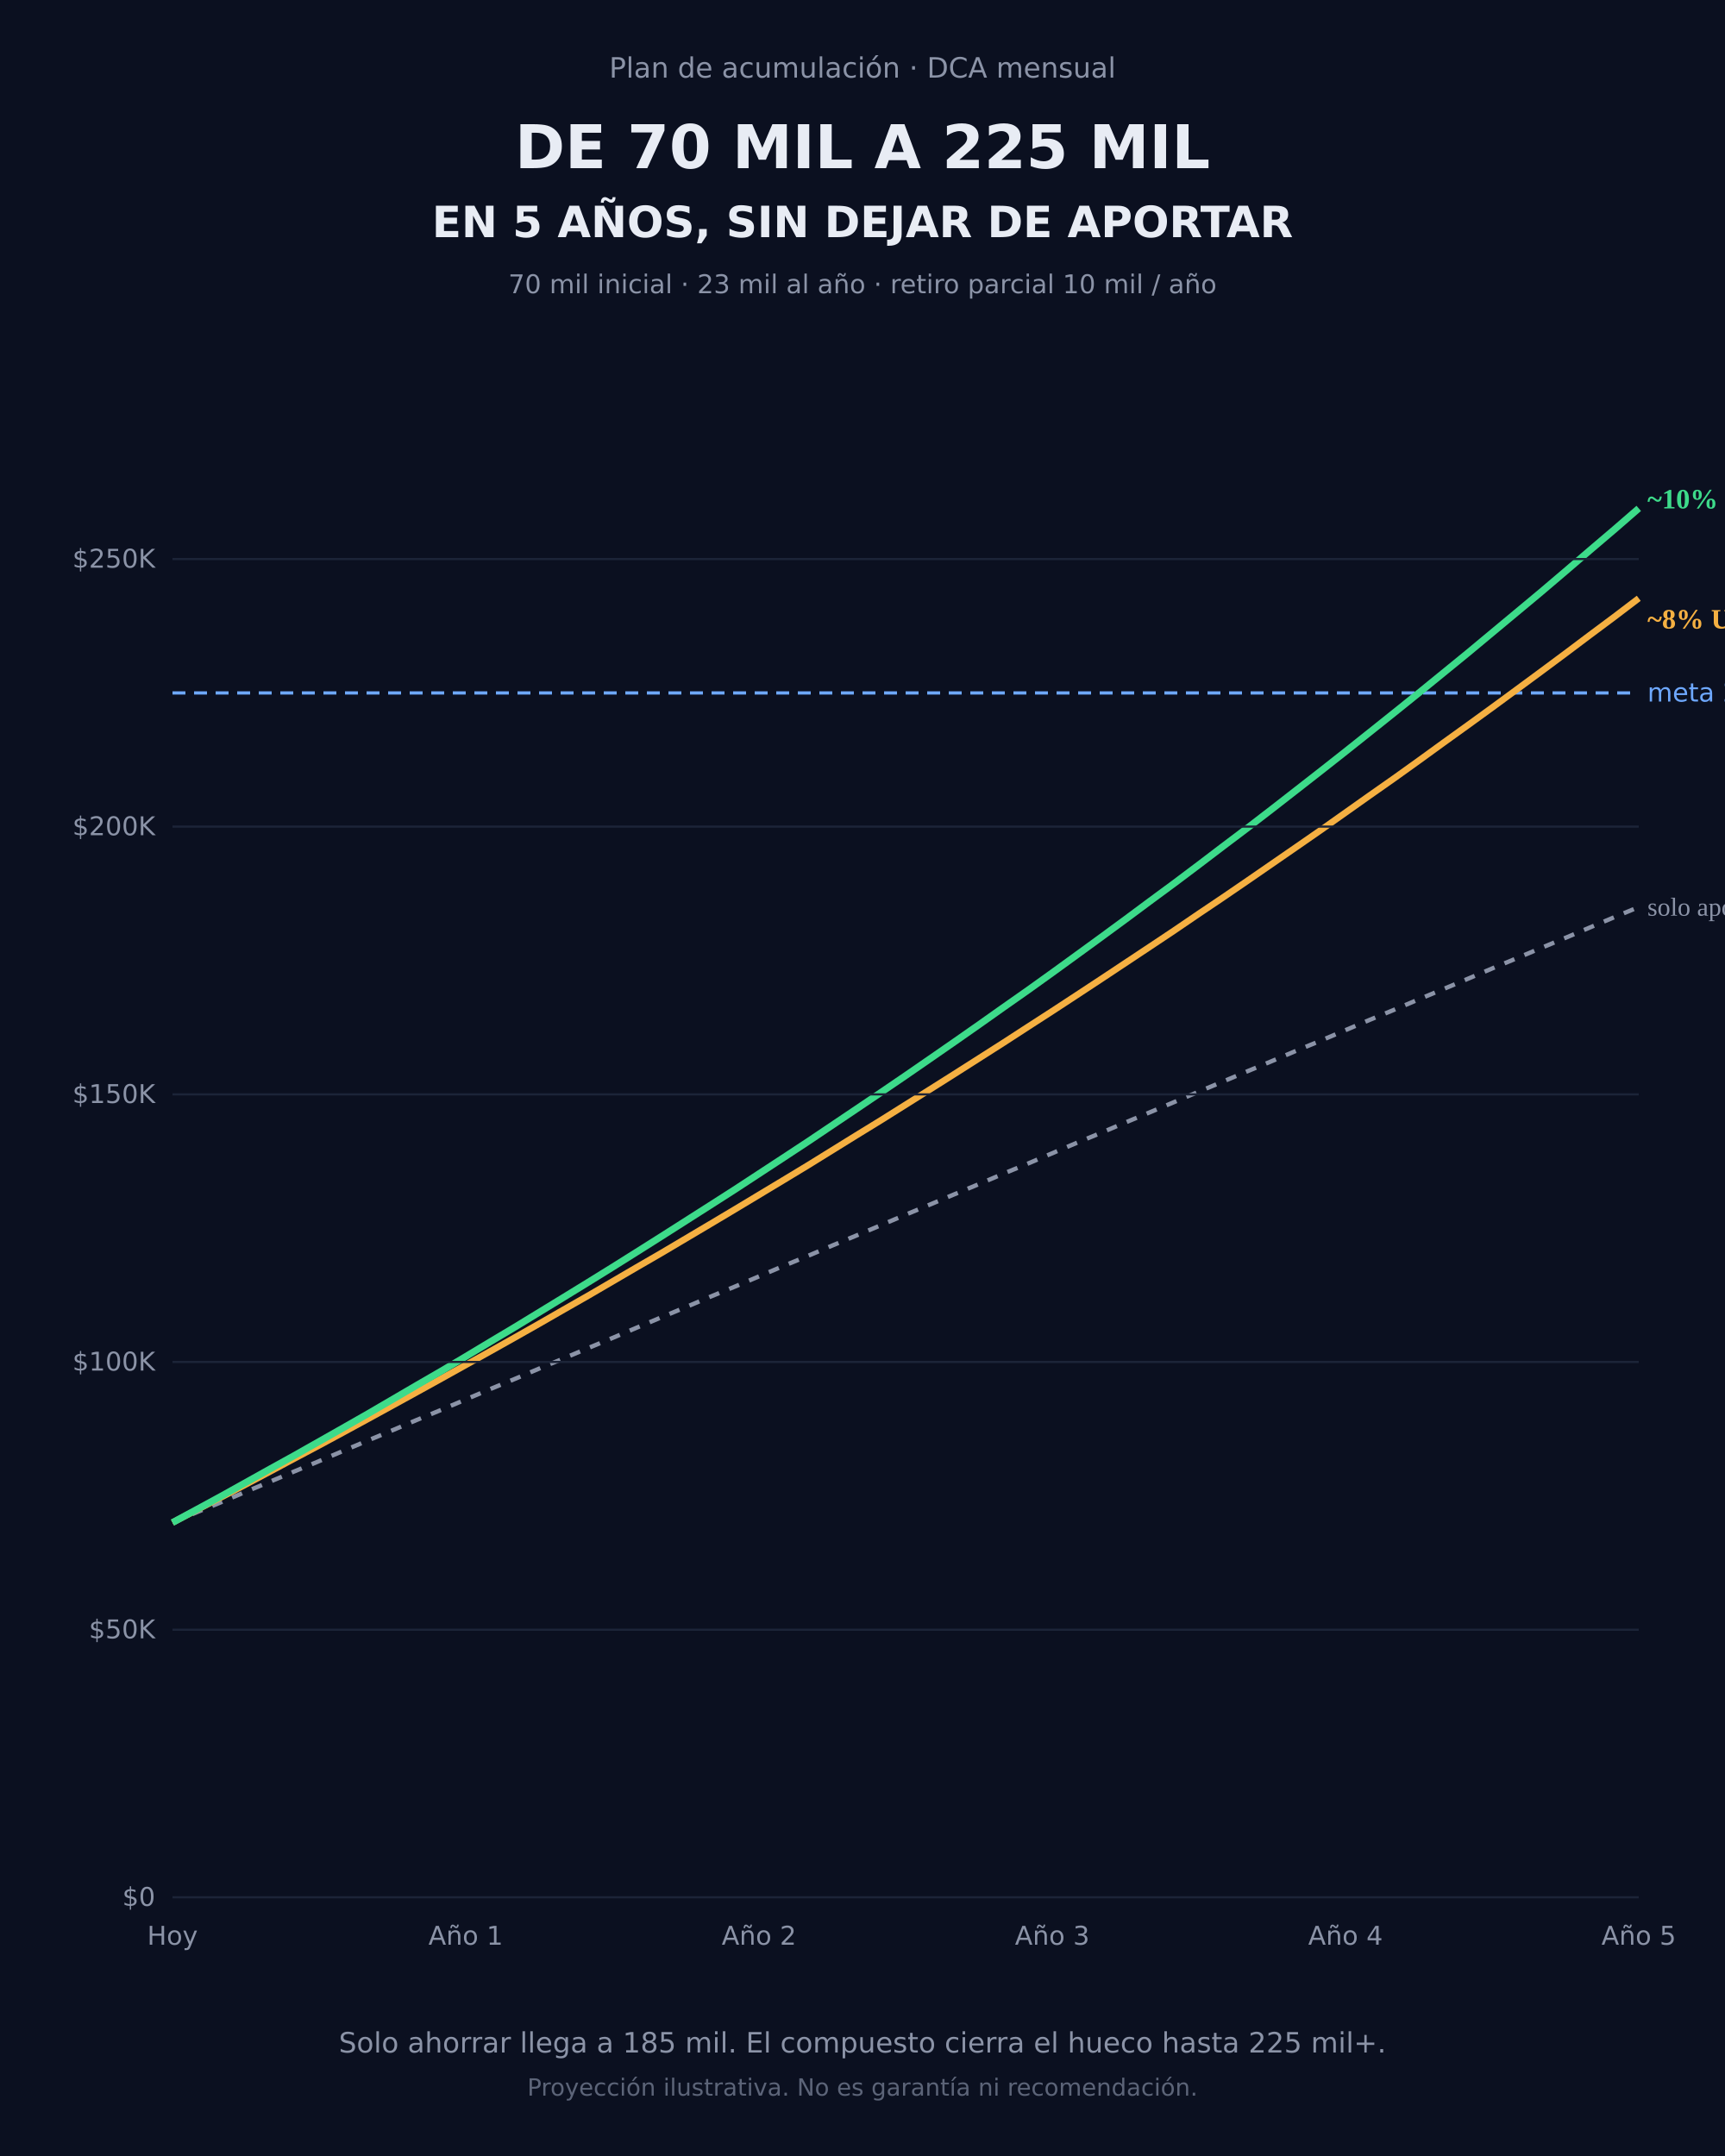
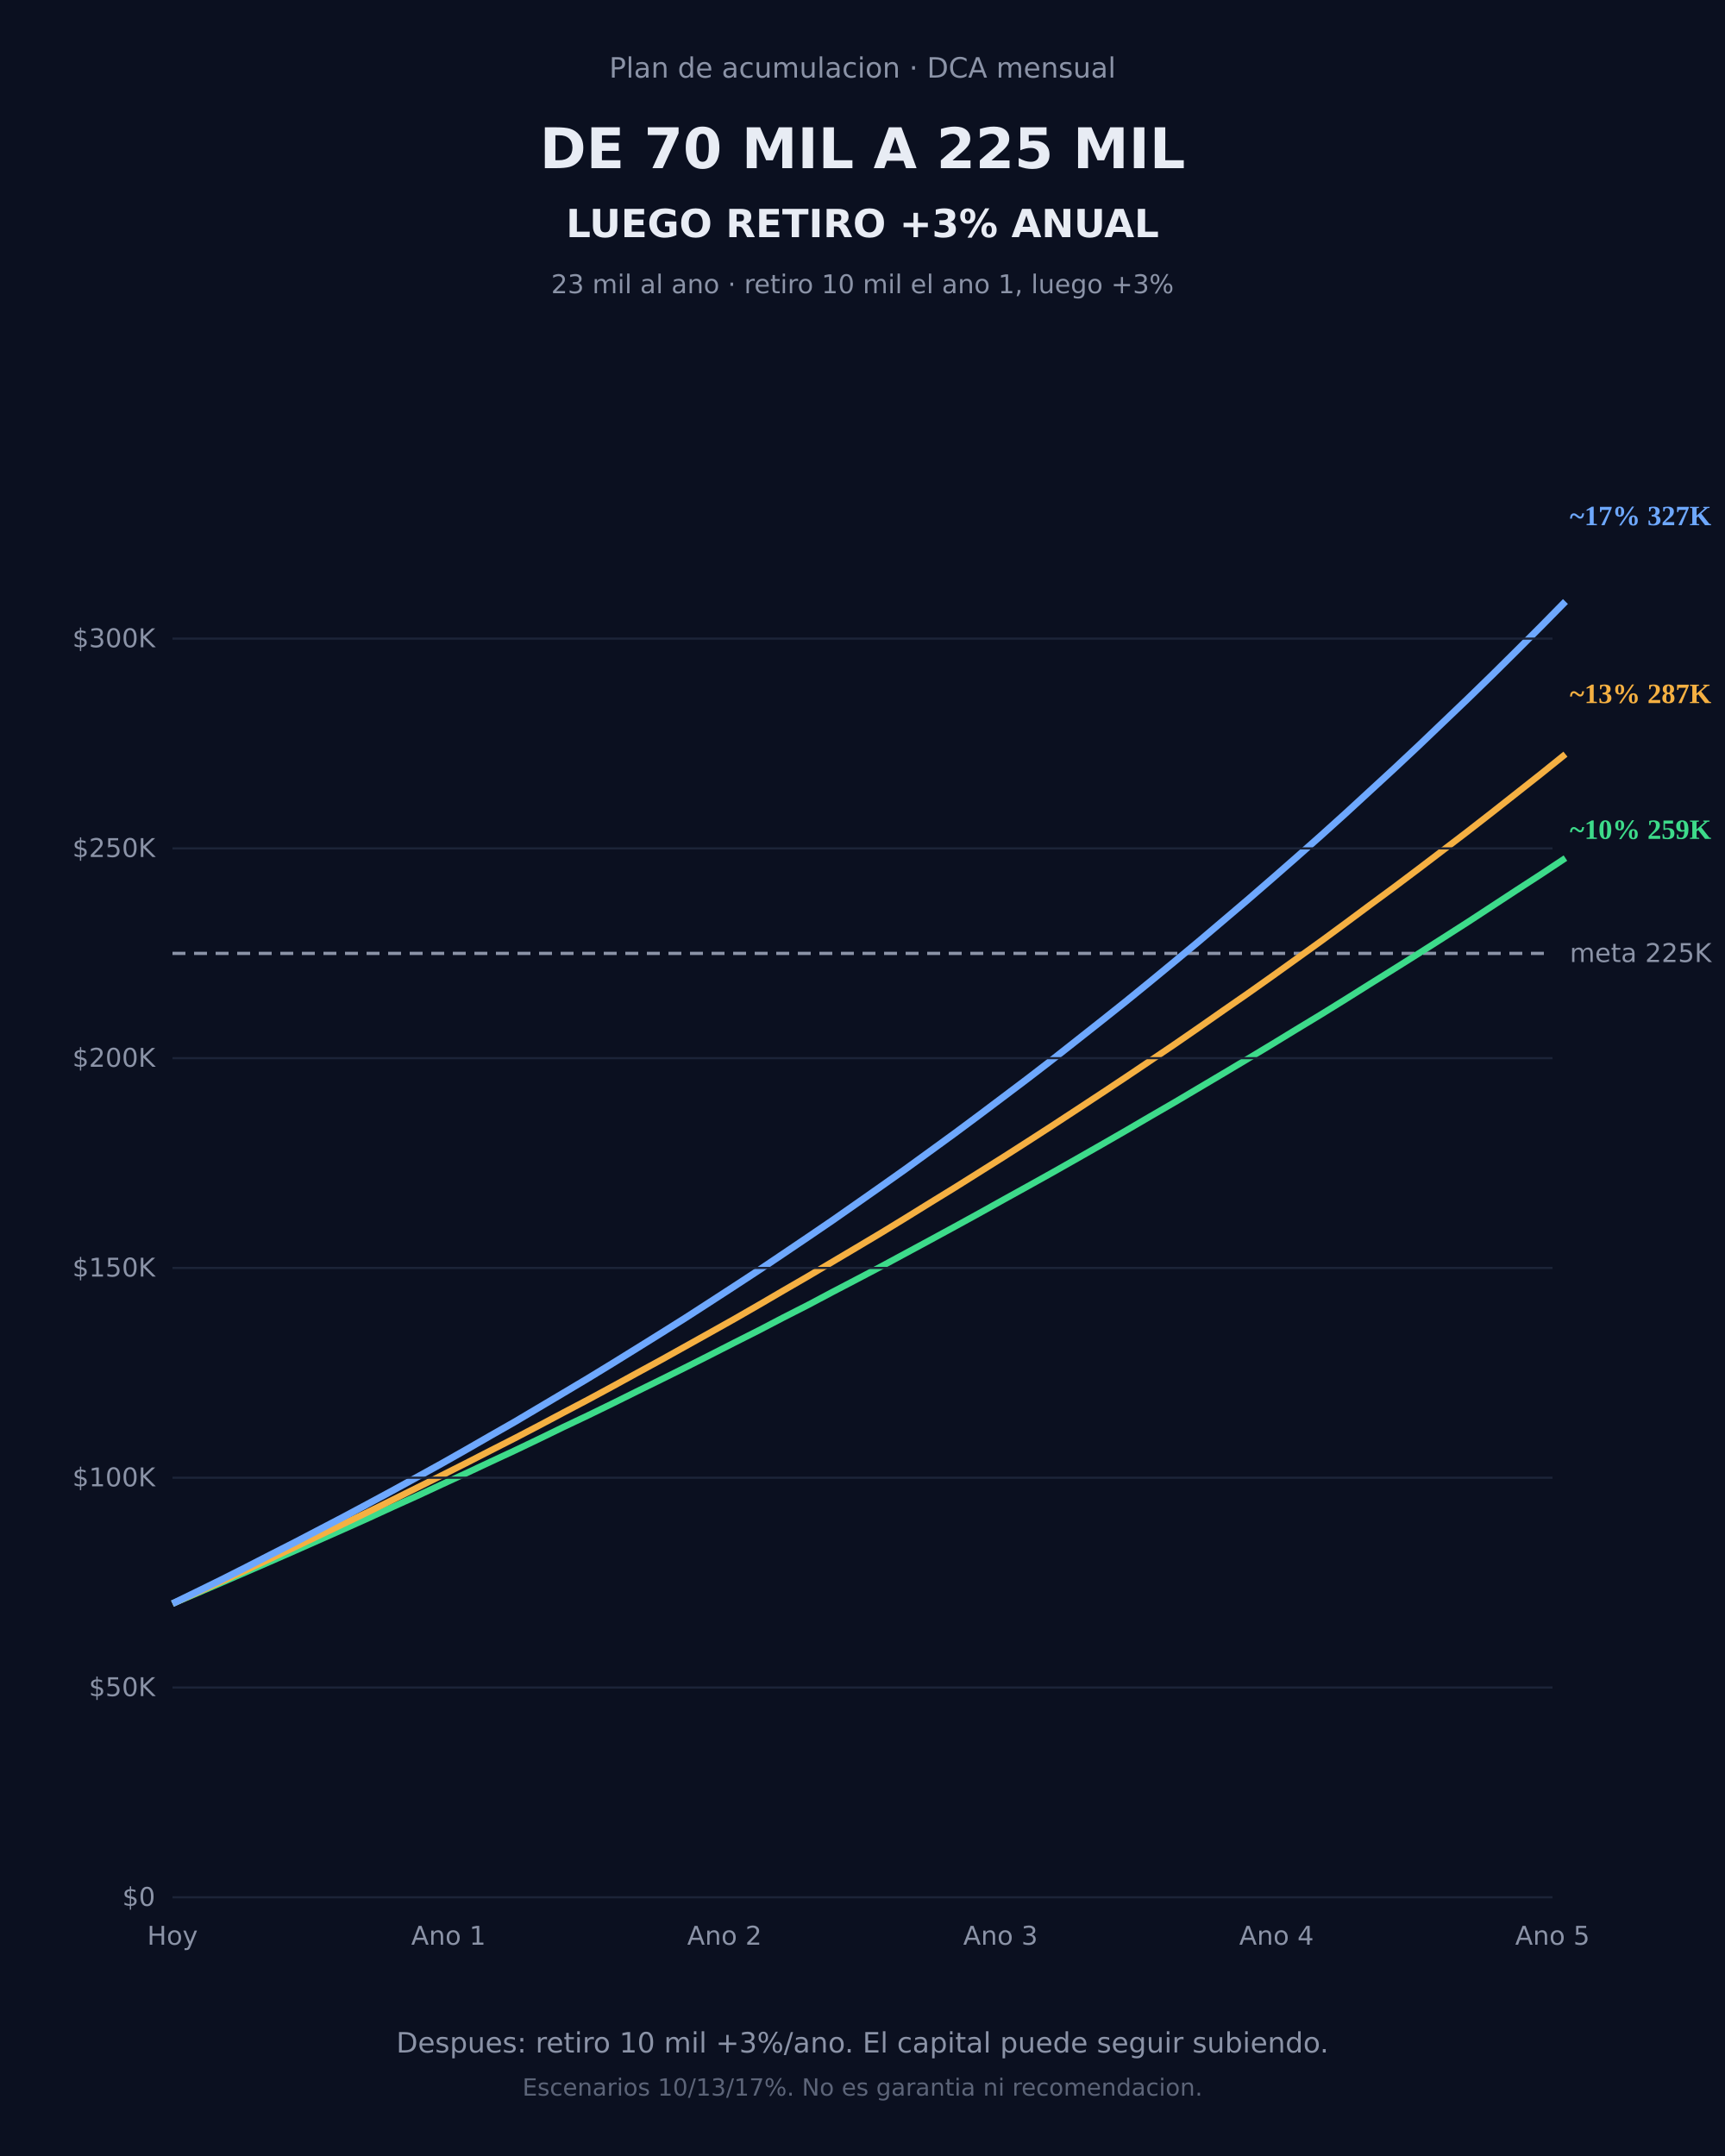
<svg xmlns="http://www.w3.org/2000/svg" width="800" height="1000" viewBox="0 0 800 1000">
  <rect width="100%" height="100%" fill="#0B1020" />
-   <text x="400" y="36" text-anchor="middle" fill="#8B93A7" font-family="DejaVu Sans,Arial" font-size="13">Plan de acumulación · DCA mensual</text>
-   <text x="400" y="78" text-anchor="middle" fill="#E8ECF4" font-family="DejaVu Sans,Arial" font-size="28" font-weight="700">DE 70 MIL A 225 MIL</text>
-   <text x="400" y="110" text-anchor="middle" fill="#E8ECF4" font-family="DejaVu Sans,Arial" font-size="20" font-weight="700">EN 5 AÑOS, SIN DEJAR DE APORTAR</text>
-   <text x="400" y="136" text-anchor="middle" fill="#8B93A7" font-family="DejaVu Sans,Arial" font-size="12">70 mil inicial · 23 mil al año · retiro parcial 10 mil / año</text>
-   <line x1="80" y1="321.4" x2="760" y2="321.4" stroke="#6EA8FE" stroke-width="1.5" stroke-dasharray="6 4" />
-   <polyline fill="none" stroke="#8B93A7" stroke-width="2" stroke-dasharray="5 5" points="80.0,706.2 91.3,701.4 102.7,696.7 114.0,691.9 125.3,687.2 136.7,682.4 148.0,677.7 159.3,672.9 170.7,668.1 182.0,663.4 193.3,658.6 204.7,653.9 216.0,649.1 227.3,644.3 238.7,639.6 250.0,634.8 261.3,630.1 272.7,625.3 284.0,620.6 295.3,615.8 306.7,611.0 318.0,606.3 329.3,601.5 340.7,596.8 352.0,592.0 363.3,587.2 374.7,582.5 386.0,577.7 397.3,573.0 408.7,568.2 420.0,563.4 431.3,558.7 442.7,553.9 454.0,549.2 465.3,544.4 476.7,539.7 488.0,534.9 499.3,530.1 510.7,525.4 522.0,520.6 533.3,515.9 544.7,511.1 556.0,506.3 567.3,501.6 578.7,496.8 590.0,492.1 601.3,487.3 612.7,482.6 624.0,477.8 635.3,473.0 646.7,468.3 658.0,463.5 669.3,458.8 680.7,454.0 692.0,449.2 703.3,444.5 714.7,439.7 726.0,435.0 737.3,430.2 748.7,425.4 760.0,420.7" />
-   <polyline fill="none" stroke="#F5B042" stroke-width="3" points="80.0,706.2 91.3,700.3 102.7,694.4 114.0,688.5 125.3,682.5 136.7,676.4 148.0,670.4 159.3,664.3 170.7,658.1 182.0,651.9 193.3,645.7 204.7,639.4 216.0,633.1 227.3,626.8 238.7,620.4 250.0,614.0 261.3,607.5 272.7,601.0 284.0,594.4 295.3,587.8 306.7,581.2 318.0,574.5 329.3,567.8 340.7,561.0 352.0,554.2 363.3,547.4 374.7,540.5 386.0,533.5 397.3,526.5 408.7,519.5 420.0,512.4 431.3,505.3 442.7,498.1 454.0,490.9 465.3,483.7 476.7,476.3 488.0,469.0 499.3,461.6 510.7,454.1 522.0,446.6 533.3,439.1 544.7,431.5 556.0,423.8 567.3,416.2 578.7,408.4 590.0,400.6 601.3,392.8 612.7,384.9 624.0,376.9 635.3,368.9 646.7,360.9 658.0,352.8 669.3,344.6 680.7,336.4 692.0,328.2 703.3,319.9 714.7,311.5 726.0,303.1 737.3,294.6 748.7,286.1 760.0,277.5" />
-   <polyline fill="none" stroke="#3DDB8A" stroke-width="3.2" points="80.0,706.2 91.3,700.1 102.7,693.9 114.0,687.6 125.3,681.3 136.7,675.0 148.0,668.6 159.3,662.2 170.7,655.7 182.0,649.1 193.3,642.5 204.7,635.9 216.0,629.2 227.3,622.4 238.7,615.6 250.0,608.7 261.3,601.8 272.7,594.8 284.0,587.8 295.3,580.7 306.7,573.5 318.0,566.3 329.3,559.1 340.7,551.8 352.0,544.4 363.3,537.0 374.7,529.5 386.0,521.9 397.3,514.3 408.7,506.6 420.0,498.9 431.3,491.1 442.7,483.2 454.0,475.3 465.3,467.3 476.7,459.3 488.0,451.2 499.3,443.0 510.7,434.7 522.0,426.4 533.3,418.0 544.7,409.6 556.0,401.1 567.3,392.5 578.7,383.9 590.0,375.2 601.3,366.4 612.7,357.5 624.0,348.6 635.3,339.6 646.7,330.5 658.0,321.4 669.3,312.2 680.7,302.9 692.0,293.5 703.3,284.1 714.7,274.6 726.0,265.0 737.3,255.3 748.7,245.6 760.0,235.8" />
-   <text x="764" y="325.4" fill="#6EA8FE" font-size="12" font-family="DejaVu Sans,Arial">meta 225K</text>
-   <text x="764" y="235.8" fill="#3DDB8A" font-size="13" font-weight="700">~10% USD 259K</text>
-   <text x="764" y="291.5" fill="#F5B042" font-size="13" font-weight="700">~8% USD 243K</text>
-   <text x="764" y="424.7" fill="#8B93A7" font-size="12">solo aportes 185K</text>
-   <line x1="80" y1="880.0" x2="760" y2="880.0" stroke="#1C2438" stroke-width="1" />
+   <text x="400" y="36" text-anchor="middle" fill="#8B93A7" font-family="DejaVu Sans,Arial" font-size="13">Plan de acumulacion · DCA mensual</text>
+   <text x="400" y="78" text-anchor="middle" fill="#E8ECF4" font-family="DejaVu Sans,Arial" font-size="26" font-weight="700">DE 70 MIL A 225 MIL</text>
+   <text x="400" y="110" text-anchor="middle" fill="#E8ECF4" font-family="DejaVu Sans,Arial" font-size="18" font-weight="700">LUEGO RETIRO +3% ANUAL</text>
+   <text x="400" y="136" text-anchor="middle" fill="#8B93A7" font-family="DejaVu Sans,Arial" font-size="12">23 mil al ano · retiro 10 mil el ano 1, luego +3%</text>
+   <line x1="80" y1="442.2" x2="720" y2="442.2" stroke="#8B93A7" stroke-width="1.5" stroke-dasharray="6 4" />
+   <polyline fill="none" stroke="#3DDB8A" stroke-width="3" points="80.0,743.8 91.3,739.0 102.7,734.1 114.0,729.2 125.3,724.3 136.7,719.3 148.0,714.3 159.3,709.3 170.7,704.2 182.0,699.0 193.3,693.9 204.7,688.6 216.0,683.4 227.3,678.1 238.7,672.8 250.0,667.4 261.3,661.9 272.7,656.5 284.0,651.0 295.3,645.4 306.7,639.8 318.0,634.2 329.3,628.5 340.7,622.7 352.0,617.0 363.3,611.1 374.7,605.3 386.0,599.3 397.3,593.4 408.7,587.4 420.0,581.3 431.3,575.2 442.7,569.0 454.0,562.8 465.3,556.5 476.7,550.2 488.0,543.9 499.3,537.5 510.7,531.0 522.0,524.5 533.3,517.9 544.7,511.3 556.0,504.6 567.3,497.9 578.7,491.1 590.0,484.3 601.3,477.4 612.7,470.5 624.0,463.5 635.3,456.4 646.7,449.3 658.0,442.2 669.3,435.0 680.7,427.7 692.0,420.3 703.3,412.9 714.7,405.5 726.0,398.0" />
+   <polyline fill="none" stroke="#F5B042" stroke-width="3" points="80.0,743.8 91.3,738.7 102.7,733.5 114.0,728.3 125.3,723.0 136.7,717.6 148.0,712.2 159.3,706.8 170.7,701.3 182.0,695.7 193.3,690.1 204.7,684.4 216.0,678.7 227.3,672.9 238.7,667.1 250.0,661.2 261.3,655.2 272.7,649.2 284.0,643.1 295.3,636.9 306.7,630.7 318.0,624.4 329.3,618.1 340.7,611.7 352.0,605.2 363.3,598.6 374.7,592.0 386.0,585.3 397.3,578.6 408.7,571.8 420.0,564.9 431.3,557.9 442.7,550.9 454.0,543.8 465.3,536.7 476.7,529.4 488.0,522.1 499.3,514.7 510.7,507.2 522.0,499.7 533.3,492.1 544.7,484.4 556.0,476.6 567.3,468.7 578.7,460.8 590.0,452.8 601.3,444.7 612.7,436.5 624.0,428.2 635.3,419.8 646.7,411.4 658.0,402.9 669.3,394.3 680.7,385.6 692.0,376.8 703.3,367.9 714.7,358.9 726.0,349.8" />
+   <polyline fill="none" stroke="#6EA8FE" stroke-width="3.2" points="80.0,743.8 91.3,738.3 102.7,732.7 114.0,727.0 125.3,721.2 136.7,715.4 148.0,709.5 159.3,703.6 170.7,697.5 182.0,691.4 193.3,685.2 204.7,678.9 216.0,672.5 227.3,666.0 238.7,659.5 250.0,652.8 261.3,646.1 272.7,639.3 284.0,632.4 295.3,625.4 306.7,618.3 318.0,611.2 329.3,603.9 340.7,596.5 352.0,589.1 363.3,581.5 374.7,573.8 386.0,566.1 397.3,558.2 408.7,550.2 420.0,542.2 431.3,534.0 442.7,525.7 454.0,517.3 465.3,508.8 476.7,500.2 488.0,491.5 499.3,482.6 510.7,473.6 522.0,464.6 533.3,455.4 544.7,446.0 556.0,436.6 567.3,427.0 578.7,417.3 590.0,407.5 601.3,397.6 612.7,387.5 624.0,377.3 635.3,366.9 646.7,356.4 658.0,345.8 669.3,335.0 680.7,324.1 692.0,313.1 703.3,301.9 714.7,290.5 726.0,279.0" />
+   <text x="728" y="446.2" fill="#8B93A7" font-size="12" font-family="DejaVu Sans,Arial">meta 225K</text>
+   <text x="728" y="243.6" fill="#6EA8FE" font-size="13" font-weight="700">~17% 327K</text>
+   <text x="728" y="326.1" fill="#F5B042" font-size="13" font-weight="700">~13% 287K</text>
+   <text x="728" y="389.1" fill="#3DDB8A" font-size="13" font-weight="700">~10% 259K</text>
+   <line x1="80" y1="880.0" x2="720" y2="880.0" stroke="#1C2438" stroke-width="1" />
  <text x="72" y="884.0" text-anchor="end" fill="#8B93A7" font-size="12" font-family="DejaVu Sans,Arial">$0</text>
-   <line x1="80" y1="755.9" x2="760" y2="755.9" stroke="#1C2438" stroke-width="1" />
-   <text x="72" y="759.9" text-anchor="end" fill="#8B93A7" font-size="12" font-family="DejaVu Sans,Arial">$50K</text>
-   <line x1="80" y1="631.7" x2="760" y2="631.7" stroke="#1C2438" stroke-width="1" />
-   <text x="72" y="635.7" text-anchor="end" fill="#8B93A7" font-size="12" font-family="DejaVu Sans,Arial">$100K</text>
-   <line x1="80" y1="507.6" x2="760" y2="507.6" stroke="#1C2438" stroke-width="1" />
-   <text x="72" y="511.6" text-anchor="end" fill="#8B93A7" font-size="12" font-family="DejaVu Sans,Arial">$150K</text>
-   <line x1="80" y1="383.4" x2="760" y2="383.4" stroke="#1C2438" stroke-width="1" />
-   <text x="72" y="387.4" text-anchor="end" fill="#8B93A7" font-size="12" font-family="DejaVu Sans,Arial">$200K</text>
-   <line x1="80" y1="259.3" x2="760" y2="259.3" stroke="#1C2438" stroke-width="1" />
-   <text x="72" y="263.3" text-anchor="end" fill="#8B93A7" font-size="12" font-family="DejaVu Sans,Arial">$250K</text>
-   <text x="80.0" y="902" text-anchor="middle" fill="#8B93A7" font-size="12" font-family="DejaVu Sans,Arial">Hoy</text>
-   <text x="216.0" y="902" text-anchor="middle" fill="#8B93A7" font-size="12" font-family="DejaVu Sans,Arial">Año 1</text>
-   <text x="352.0" y="902" text-anchor="middle" fill="#8B93A7" font-size="12" font-family="DejaVu Sans,Arial">Año 2</text>
-   <text x="488.0" y="902" text-anchor="middle" fill="#8B93A7" font-size="12" font-family="DejaVu Sans,Arial">Año 3</text>
-   <text x="624.0" y="902" text-anchor="middle" fill="#8B93A7" font-size="12" font-family="DejaVu Sans,Arial">Año 4</text>
-   <text x="760.0" y="902" text-anchor="middle" fill="#8B93A7" font-size="12" font-family="DejaVu Sans,Arial">Año 5</text>
-   <text x="400" y="952" text-anchor="middle" fill="#8B93A7" font-size="13" font-family="DejaVu Sans,Arial">Solo ahorrar llega a 185 mil. El compuesto cierra el hueco hasta 225 mil+.</text>
-   <text x="400" y="972" text-anchor="middle" fill="#5C6478" font-size="11" font-family="DejaVu Sans,Arial">Proyección ilustrativa. No es garantía ni recomendación.</text>
+   <line x1="80" y1="782.7" x2="720" y2="782.7" stroke="#1C2438" stroke-width="1" />
+   <text x="72" y="786.7" text-anchor="end" fill="#8B93A7" font-size="12" font-family="DejaVu Sans,Arial">$50K</text>
+   <line x1="80" y1="685.4" x2="720" y2="685.4" stroke="#1C2438" stroke-width="1" />
+   <text x="72" y="689.4" text-anchor="end" fill="#8B93A7" font-size="12" font-family="DejaVu Sans,Arial">$100K</text>
+   <line x1="80" y1="588.1" x2="720" y2="588.1" stroke="#1C2438" stroke-width="1" />
+   <text x="72" y="592.1" text-anchor="end" fill="#8B93A7" font-size="12" font-family="DejaVu Sans,Arial">$150K</text>
+   <line x1="80" y1="490.8" x2="720" y2="490.8" stroke="#1C2438" stroke-width="1" />
+   <text x="72" y="494.8" text-anchor="end" fill="#8B93A7" font-size="12" font-family="DejaVu Sans,Arial">$200K</text>
+   <line x1="80" y1="393.5" x2="720" y2="393.5" stroke="#1C2438" stroke-width="1" />
+   <text x="72" y="397.5" text-anchor="end" fill="#8B93A7" font-size="12" font-family="DejaVu Sans,Arial">$250K</text>
+   <line x1="80" y1="296.2" x2="720" y2="296.2" stroke="#1C2438" stroke-width="1" />
+   <text x="72" y="300.2" text-anchor="end" fill="#8B93A7" font-size="12" font-family="DejaVu Sans,Arial">$300K</text>
+   <text x="80" y="902" text-anchor="middle" fill="#8B93A7" font-size="12" font-family="DejaVu Sans,Arial">Hoy</text>
+   <text x="208" y="902" text-anchor="middle" fill="#8B93A7" font-size="12" font-family="DejaVu Sans,Arial">Ano 1</text>
+   <text x="336" y="902" text-anchor="middle" fill="#8B93A7" font-size="12" font-family="DejaVu Sans,Arial">Ano 2</text>
+   <text x="464" y="902" text-anchor="middle" fill="#8B93A7" font-size="12" font-family="DejaVu Sans,Arial">Ano 3</text>
+   <text x="592" y="902" text-anchor="middle" fill="#8B93A7" font-size="12" font-family="DejaVu Sans,Arial">Ano 4</text>
+   <text x="720" y="902" text-anchor="middle" fill="#8B93A7" font-size="12" font-family="DejaVu Sans,Arial">Ano 5</text>
+   <text x="400" y="952" text-anchor="middle" fill="#8B93A7" font-size="13" font-family="DejaVu Sans,Arial">Despues: retiro 10 mil +3%/ano. El capital puede seguir subiendo.</text>
+   <text x="400" y="972" text-anchor="middle" fill="#5C6478" font-size="11" font-family="DejaVu Sans,Arial">Escenarios 10/13/17%. No es garantia ni recomendacion.</text>
</svg>
